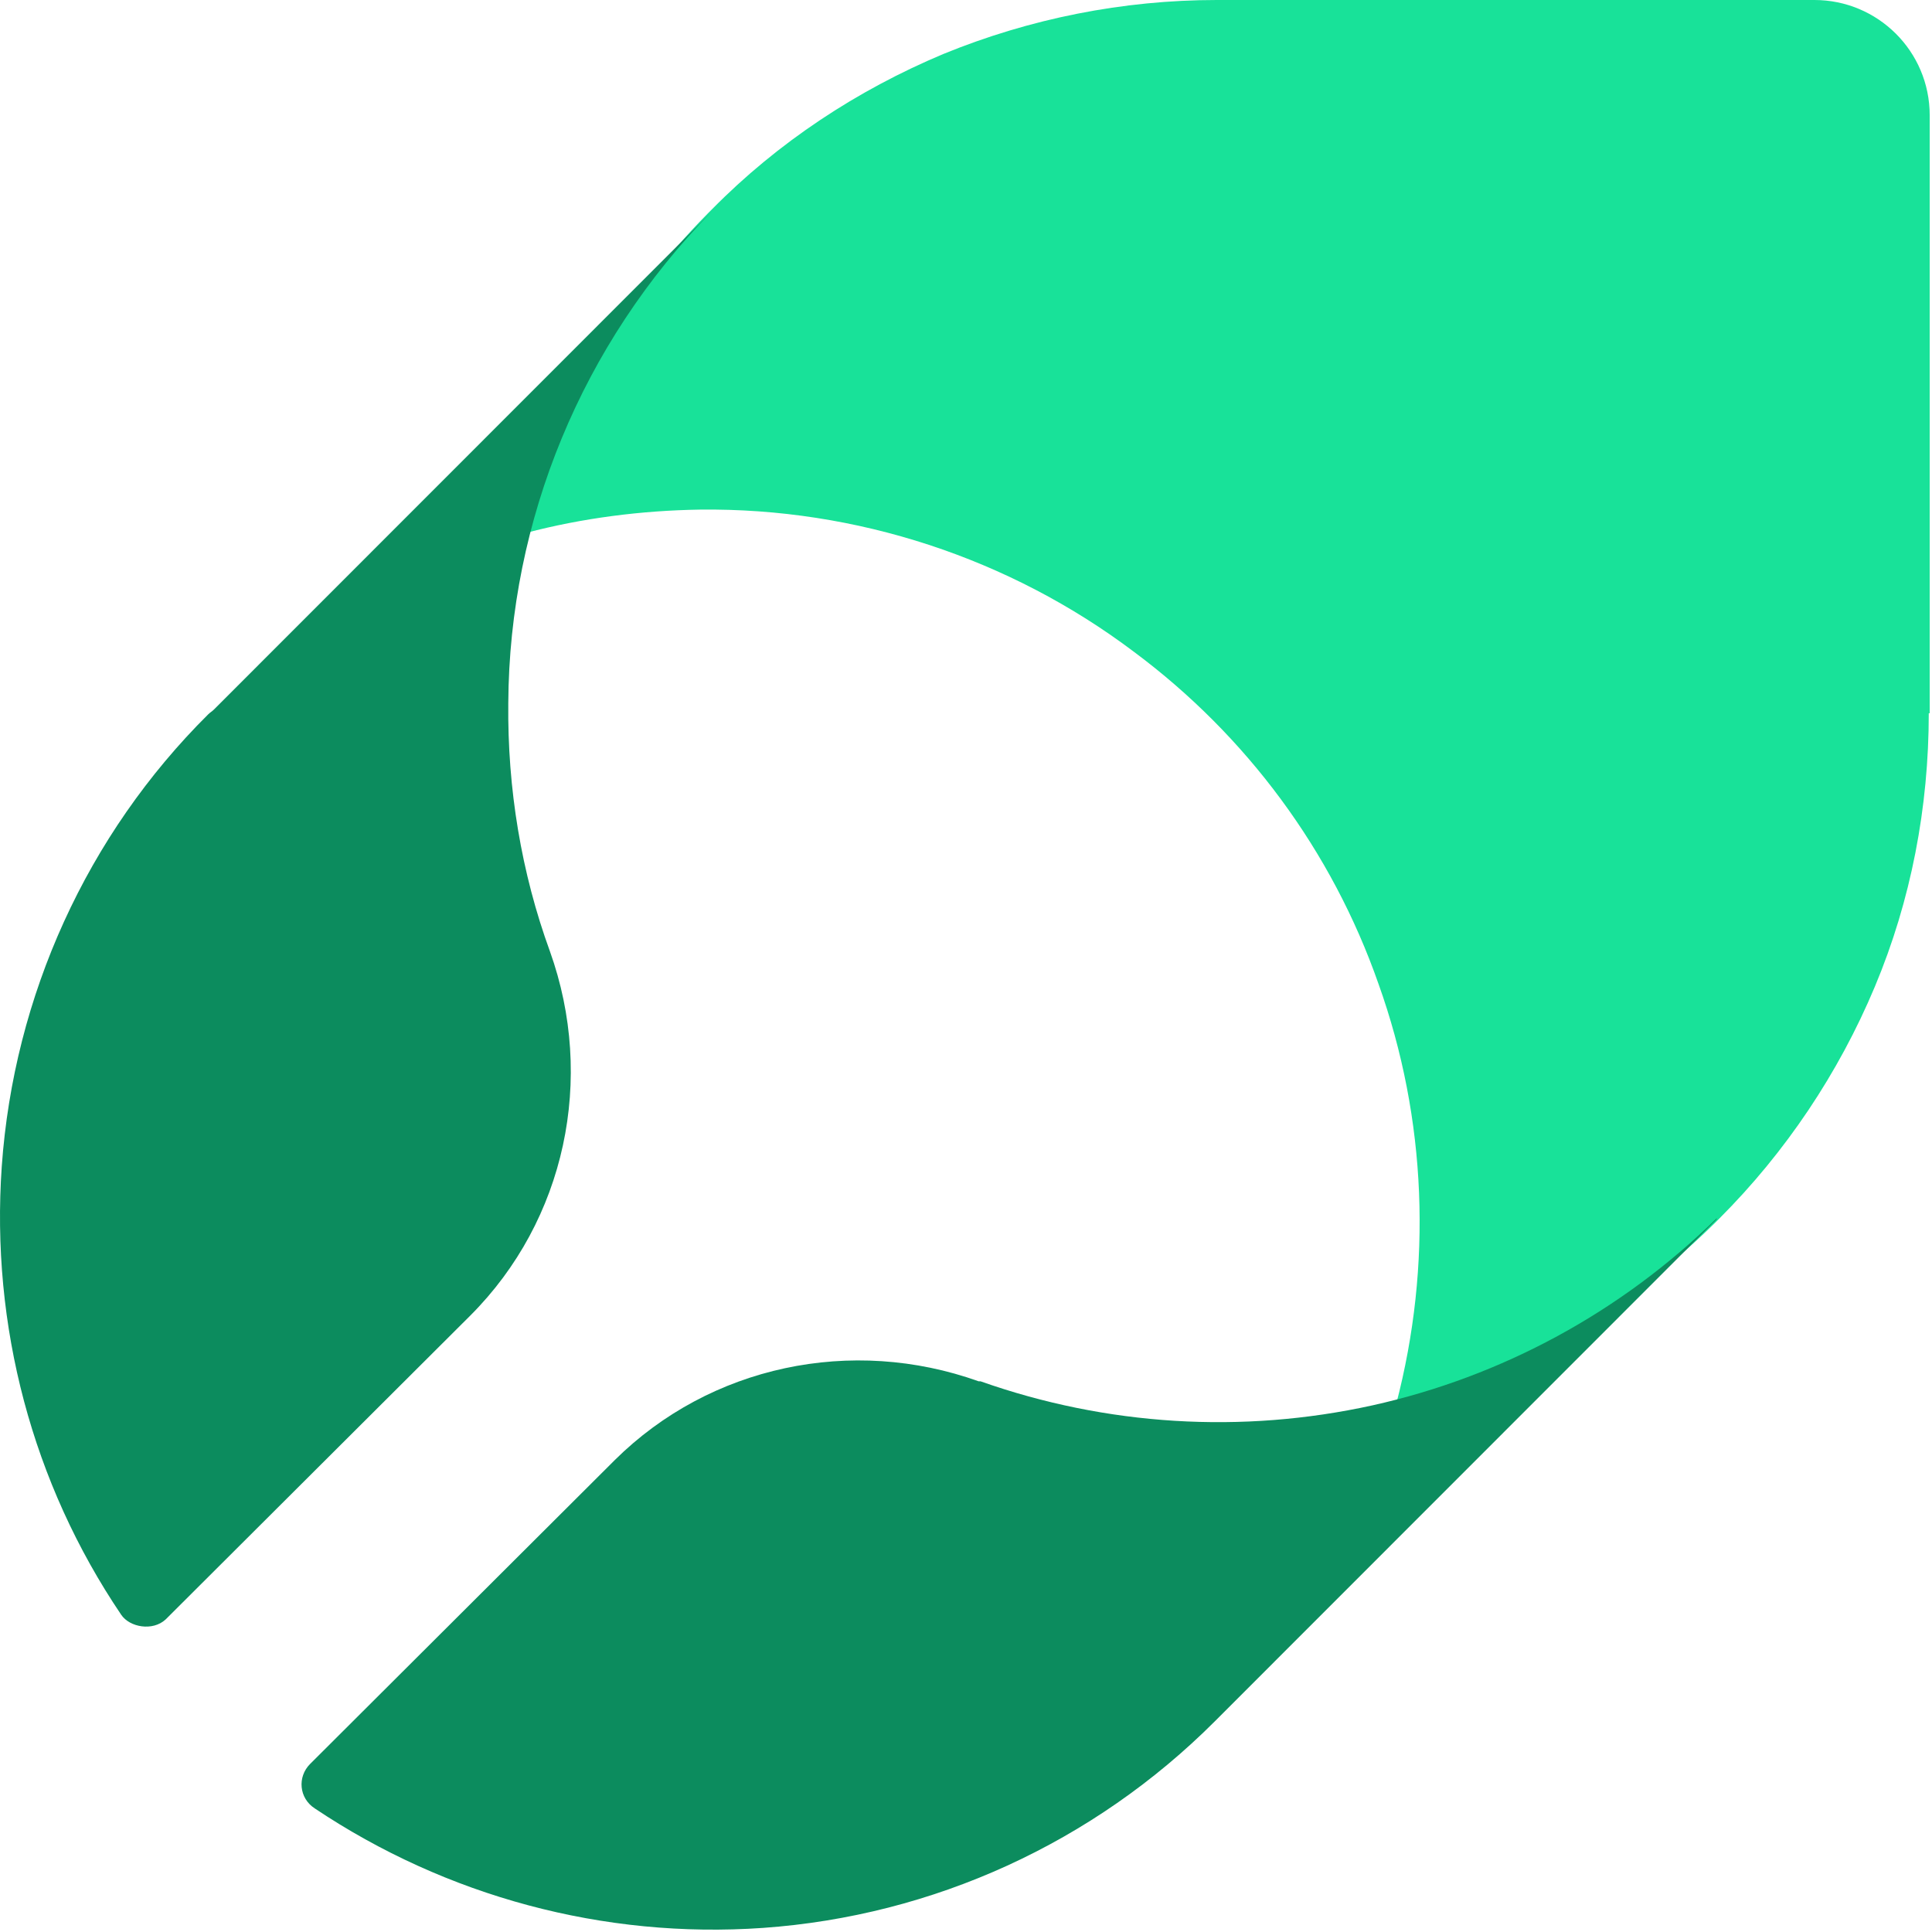
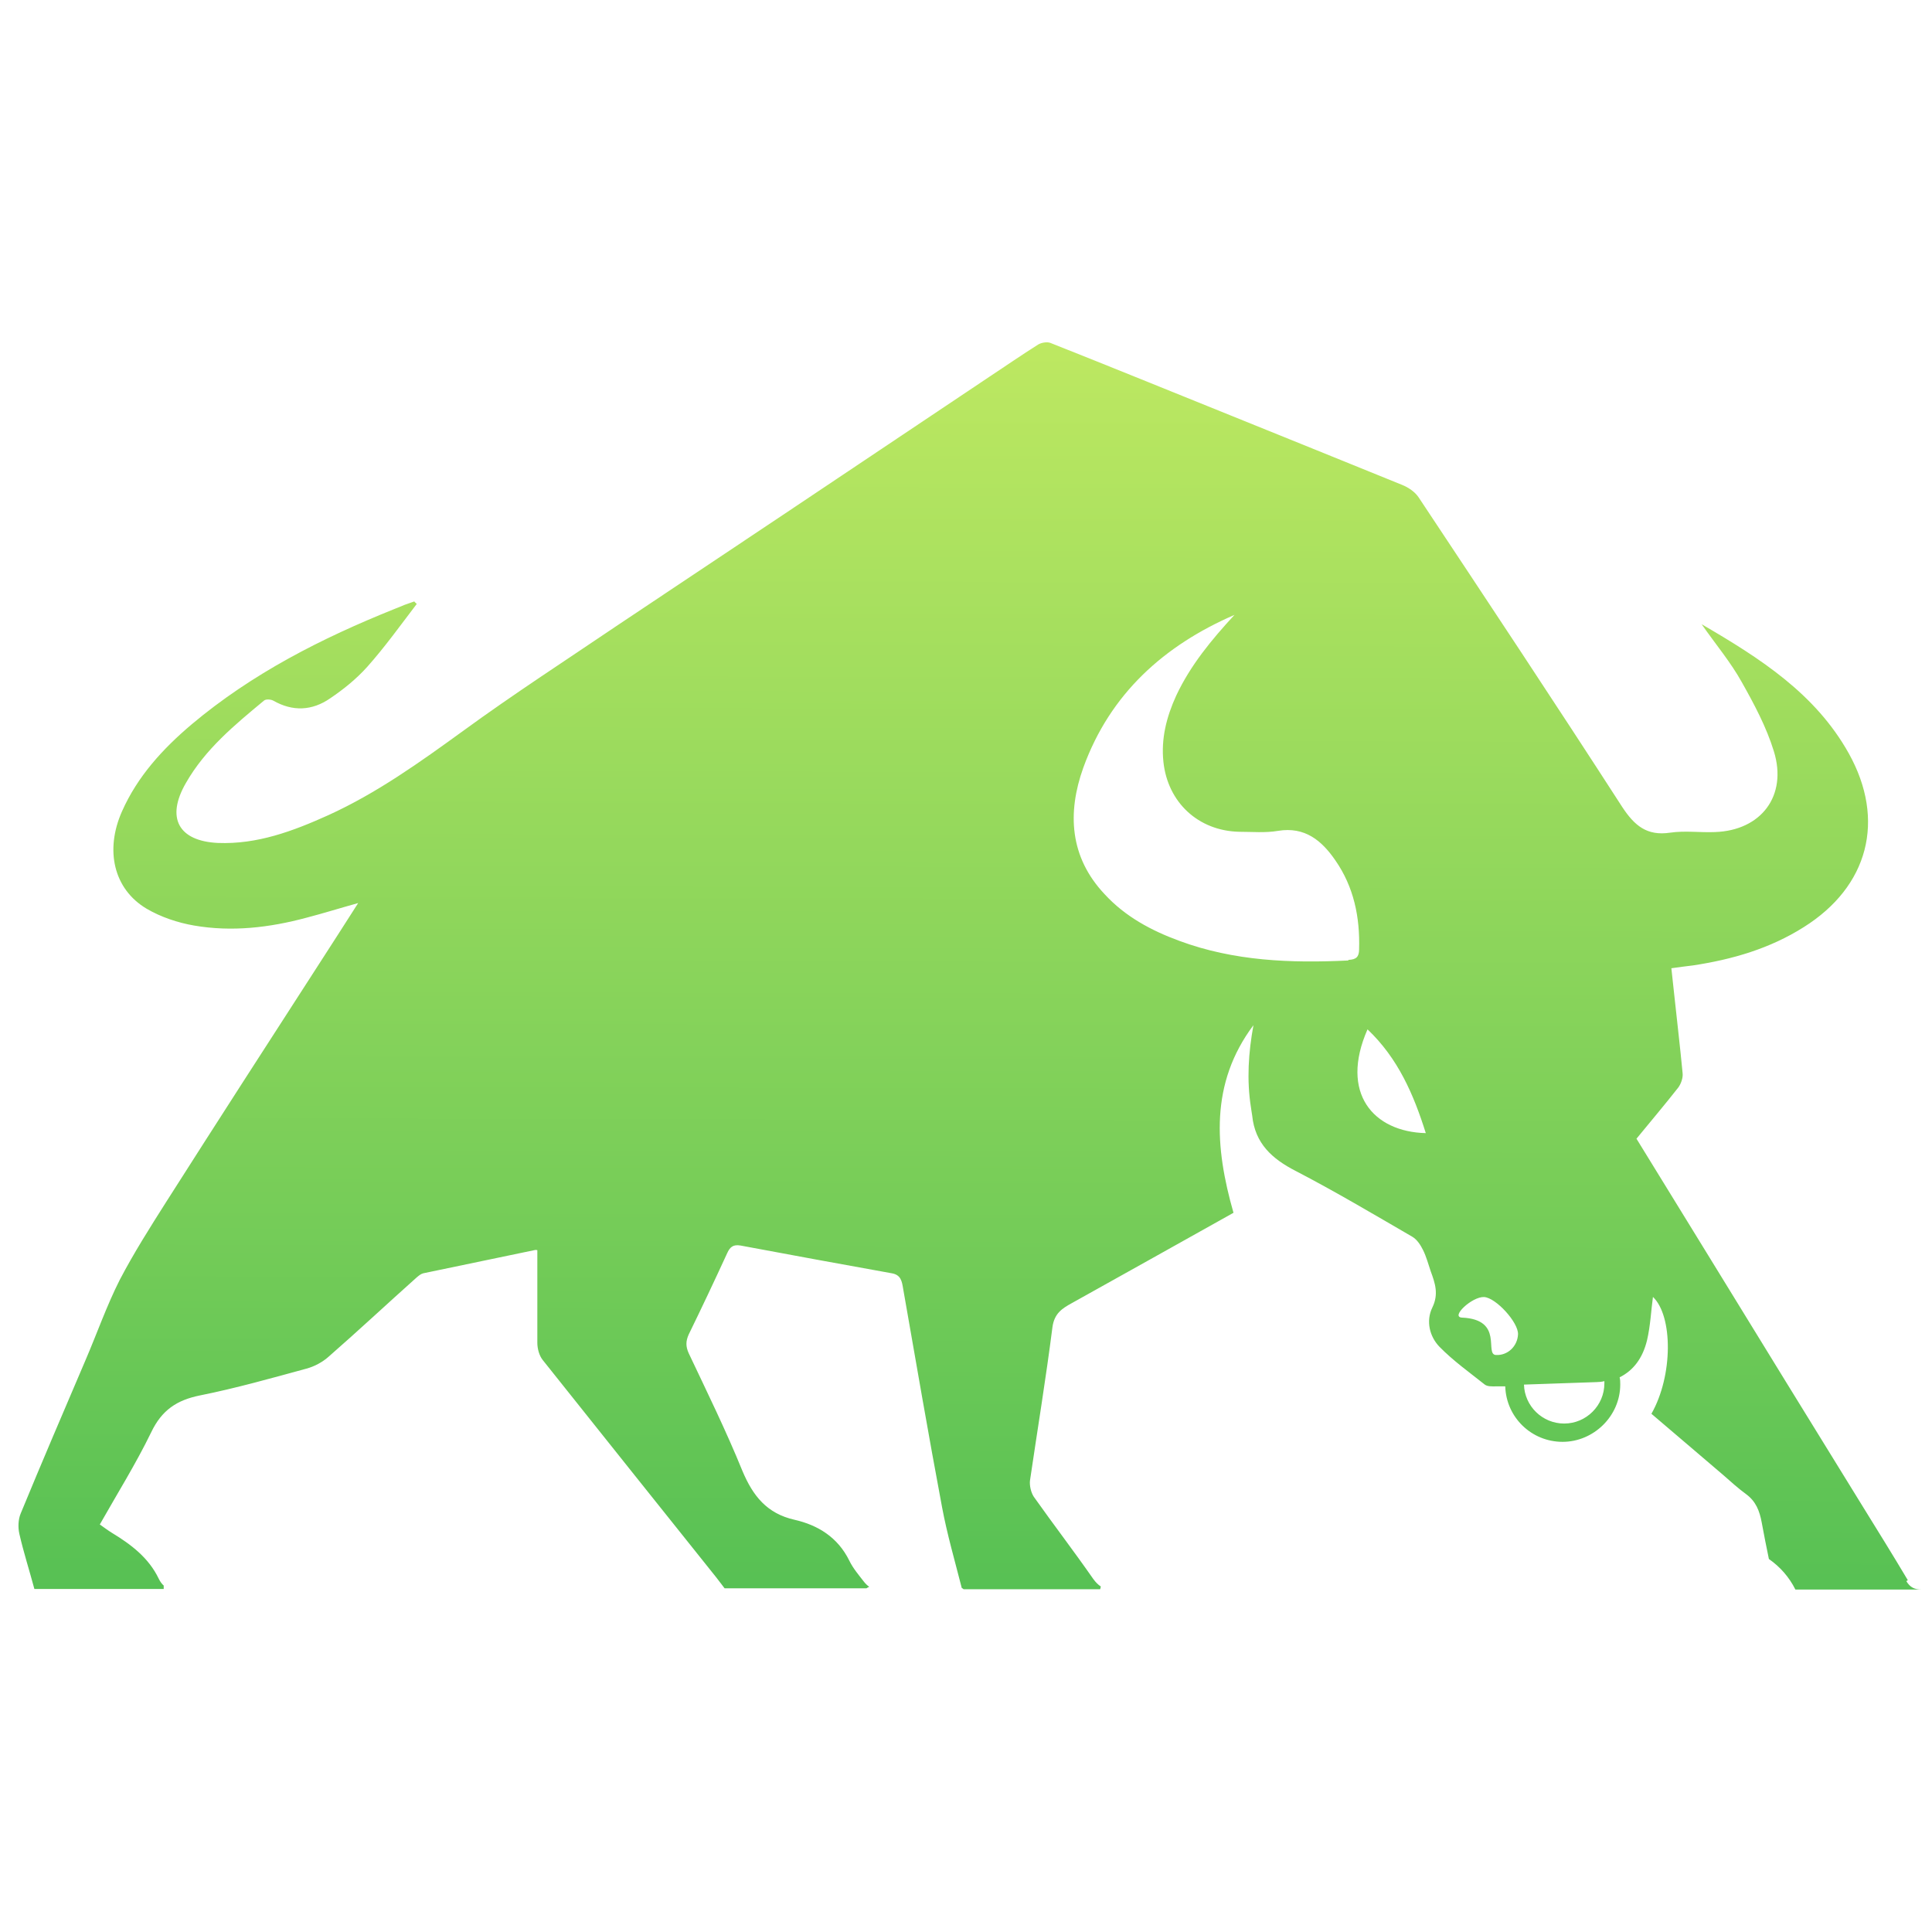
- <svg xmlns="http://www.w3.org/2000/svg" width="502" height="502" viewBox="0 0 502 502" fill="none">
-   <path d="M501.402 185.33V29.962C501.402 13.29 487.876 0 471.453 0H316.156C291.763 0 267.611 4.832 245.15 14.014C222.689 23.438 202.16 36.969 185.012 54.367L183.804 55.575C161.101 78.53 144.92 107.042 136.708 138.454C151.441 134.588 166.656 132.655 181.871 132.413C222.447 131.93 262.298 144.978 294.661 169.383C323.885 191.13 346.104 221.092 358.18 255.645C370.739 290.681 372.188 328.859 362.769 364.862C393.925 356.647 422.666 340.457 445.611 317.744L446.818 316.536C463.966 299.38 477.732 278.841 487.151 256.37C496.571 233.898 501.16 209.735 501.16 185.33H501.402Z" fill="#18E299" />
-   <path d="M132.071 182.706C132.312 135.044 151.32 89.307 184.764 55.125L55.557 184.391C55.076 184.873 54.594 185.113 54.113 185.595C22.593 216.888 3.586 258.774 0.458 303.066C-2.43 344.47 8.397 385.392 31.496 419.575C33.699 422.835 39.677 423.907 43.046 420.778L122.206 341.822C146.989 317.028 154.689 280.198 142.899 247.219C135.44 226.758 131.831 204.852 132.071 182.706Z" fill="#0C8C5E" />
-   <path d="M446.067 316.547C421.284 340.86 390.245 357.71 356.56 365.172C322.634 372.635 287.506 370.468 254.783 358.914C254.783 358.914 254.542 358.914 254.301 358.914C221.338 347.118 184.525 354.821 159.742 379.375L80.581 458.331C77.212 461.701 77.694 467.238 81.784 469.885C115.95 492.754 156.855 503.827 198.24 500.938C242.512 497.809 284.137 478.792 315.656 447.258L316.859 446.054L446.067 316.788V316.547Z" fill="#0C8C5E" />
+ <svg xmlns="http://www.w3.org/2000/svg" id="Layer_1" data-name="Layer 1" viewBox="172 -115 1130 1130">
+   <defs>
+     <style>
+       .cls-1 {
+         fill: url(#linear-gradient);
+       }
+     </style>
+     <linearGradient id="linear-gradient" x1="741.01" y1="-11405.98" x2="738.85" y2="-12386.25" gradientTransform="translate(0 -11356.17) scale(1 -1)" gradientUnits="userSpaceOnUse">
+       <stop offset="0" stop-color="#c2ea62" />
+       <stop offset="1" stop-color="#39b550" />
+     </linearGradient>
+   </defs>
+   <path class="cls-1" d="M1287.89,809.29c-8.75-14.76-17.86-29.35-26.97-44.11-29.71-48.12-59.43-96.42-88.95-144.54-14.22-23.15-28.44-46.3-42.82-69.63,8.2-10.02,16.57-19.87,24.42-29.89,1.64-2.19,2.92-5.83,2.55-8.57-1.45-15.31-3.29-30.8-4.92-46.11-.55-4.92-1.09-10.02-1.64-15.13,4.74-.73,8.56-1.09,12.57-1.64,22.98-3.46,45.03-9.84,64.89-22.42,37.73-23.69,48.13-62.52,26.25-101.7-19.49-34.81-51.58-55.41-86.03-75.46,8.58,12.21,17.14,22.42,23.51,33.9,7.29,12.94,14.4,26.25,18.77,40.46,8.03,26.06-7.48,46.3-34.45,47.21-8.75.36-17.69-.91-26.25.36-13.49,2.01-20.78-4.01-28.07-15.13-39.19-60.7-79.1-120.84-119.01-180.99-2.2-3.28-6.02-5.83-9.66-7.29-33.54-13.67-67.07-27.16-100.8-40.83-34.81-14.03-69.63-28.25-104.62-42.1-2-.91-5.29-.36-7.29.73-9.83,6.2-19.31,12.76-28.97,19.14-40.1,26.79-80.39,53.77-120.66,80.74-31.91,21.33-63.98,42.65-95.88,63.98-30.44,20.6-61.43,40.65-91.14,62.33-25.15,18.23-50.3,36.27-78.74,49.21-20.59,9.3-41.55,17.13-64.52,16.22-23.15-1.09-30.44-14.76-18.77-34.99,11.3-19.87,28.62-34.08,45.75-48.3,1.09-.91,3.83-.73,5.29,0,11.48,6.56,22.78,6.01,33.36-1.28,7.83-5.29,15.3-11.3,21.68-18.41,10.4-11.67,19.51-24.42,28.99-36.82-.55-.55-1.1-.91-1.45-1.46-1.83.73-3.84,1.28-5.66,2-1.82.73-3.82,1.64-5.84,2.37-42.64,17.13-83.29,37.73-118.83,67.62-16.77,14.22-31.53,30.26-40.65,50.85-10.02,22.6-4.92,45.38,14.4,56.87,8.38,4.92,18.23,8.2,27.7,9.84,22.05,3.83,44.11,1.28,65.8-4.56,9.84-2.55,19.68-5.65,30.26-8.57-8.21,12.94-16.04,24.97-23.88,37.18-29.53,45.75-59.05,91.5-88.4,137.61-9.48,14.95-18.96,29.89-27.16,45.57-7.66,15.13-13.31,31.35-20.05,47.02-12.76,29.89-25.52,59.6-37.91,89.68-1.46,3.46-1.64,8.2-.73,12.03,2.37,10.39,5.65,20.6,8.75,32.08h75.64v-2c-1.09-.91-2-2.19-2.92-4.01-5.83-12.21-16.22-20.05-27.34-26.79-2.37-1.46-4.56-3.1-7.11-4.92,10.21-18.05,21.14-35.54,30.07-53.95,6.2-12.94,14.94-18.77,28.43-21.51,20.96-4.19,41.56-10.02,62.34-15.68,4.74-1.28,9.48-3.83,13.12-7.11,17.32-15.13,34.08-30.8,51.22-46.11,1.27-1.09,2.55-2.19,4.01-2.55,21.88-4.56,43.74-9.11,65.62-13.67.55,0,1.27.18,1.09.18v54.13c0,3.46,1.1,7.47,3.1,10.02,33.91,42.65,67.81,84.94,101.7,127.4,1.28,1.64,2.55,3.28,4.74,6.2h-1.64,84.58s1.09-.73,1.64-.91c-1.1-.73-2.19-1.82-2.92-2.74-3.1-4.01-6.56-8.02-8.75-12.58-6.74-13.67-18.41-20.78-32.08-23.88-16.04-3.64-24.25-13.85-30.44-28.61-9.48-23.33-20.59-45.93-31.36-68.71-1.82-4.01-1.82-7.11,0-11.12,7.66-15.67,15.14-31.53,22.43-47.39,1.64-3.65,3.46-5.29,7.83-4.56,29.35,5.47,58.88,10.94,88.4,16.22,5.47.91,6.02,4.74,6.74,9.11,7.48,42.65,14.77,85.3,22.79,127.95,2.91,15.49,7.28,30.62,11.48,47.02.35.18.72.37,1.09.73h79.84s.37-1.09.37-1.64c-1.47-.91-2.92-2.37-4.39-4.37-11.3-16.22-23.32-31.9-34.81-48.12-1.64-2.55-2.54-6.56-2.19-9.48,4.39-29.89,9.3-59.6,13.13-89.67,1.09-8.02,5.64-10.94,11.3-14.04,31.53-17.5,62.88-35.18,94.59-52.86-10.93-38.28-13.85-75.64,11.67-109.72-2.92,16.04-4.01,31.9-1.45,48.12.18,1.64.54,3.28.72,4.74,1.65,16.4,11.67,25.33,25.52,32.44,23.15,12.03,45.58,25.34,68.17,38.46,2.74,1.64,4.74,4.74,6.19,7.66,2.02,4.01,3.1,8.38,4.56,12.58,2.55,6.93,4.74,13.31.92,21.14-3.82,7.84-1.64,16.95,4.19,22.97,8.03,8.2,17.51,14.95,26.43,22.05,1.64,1.28,4.37,1.09,6.56,1.09h5.47c.54,18.05,15.3,32.44,33.53,32.44s33.73-15.13,33.73-33.54c0-1.46,0-2.92-.37-4.19,8.01-4.01,13.48-11.12,16.04-21.69,2-8.57,2.37-17.5,3.46-25.34,11.67,11.12,11.85,45.93-.9,68.35,14.04,11.85,27.89,23.88,42.11,35.91,4.37,3.83,8.56,7.66,13.3,11.12,5.66,4.19,7.84,9.66,9.11,16.59,1.28,7.11,2.74,14.22,4.19,21.32,6.56,4.56,11.85,10.57,15.5,17.86h73.81c-4.19,0-6.74-1.28-8.93-4.92l.9-.55ZM960.55,446.77c-33.53,1.64-66.89.36-98.78-11.48-16.4-6.01-31.72-14.22-43.74-27.34-20.42-21.69-21.88-47.57-12.4-74,15.67-43.2,47.21-71.45,88.4-89.31-13.3,14.4-25.7,29.35-34.08,47.21-5.66,12.39-8.94,25.15-7.48,38.82,2.55,23.69,20.41,40.28,44.29,40.83,7.65,0,15.3.73,22.78-.55,15.67-2.55,25.52,5.65,33.53,17.32,10.76,15.49,14.4,33.17,13.85,51.95,0,4.56-1.82,6.01-6.19,6.2l-.18.37ZM971.84,487.05c17.87,16.95,26.98,38.09,34.09,60.7-30.62-.73-50.5-23.33-34.09-60.7ZM1046.94,677.52c-6.93-.37,4.92-20.78-19.86-21.87-6.93-.37,6.01-12.39,12.93-12.03,6.93.36,20.23,14.94,19.86,21.87-.35,6.93-6.01,12.39-12.93,12.03ZM1086.86,717.61c-12.77,0-23.15-10.21-23.51-22.78,14.22-.55,28.25-.91,42.47-1.46,1.45,0,3.09-.18,4.56-.55v1.28c0,12.94-10.58,23.51-23.51,23.51Z" />
</svg>
